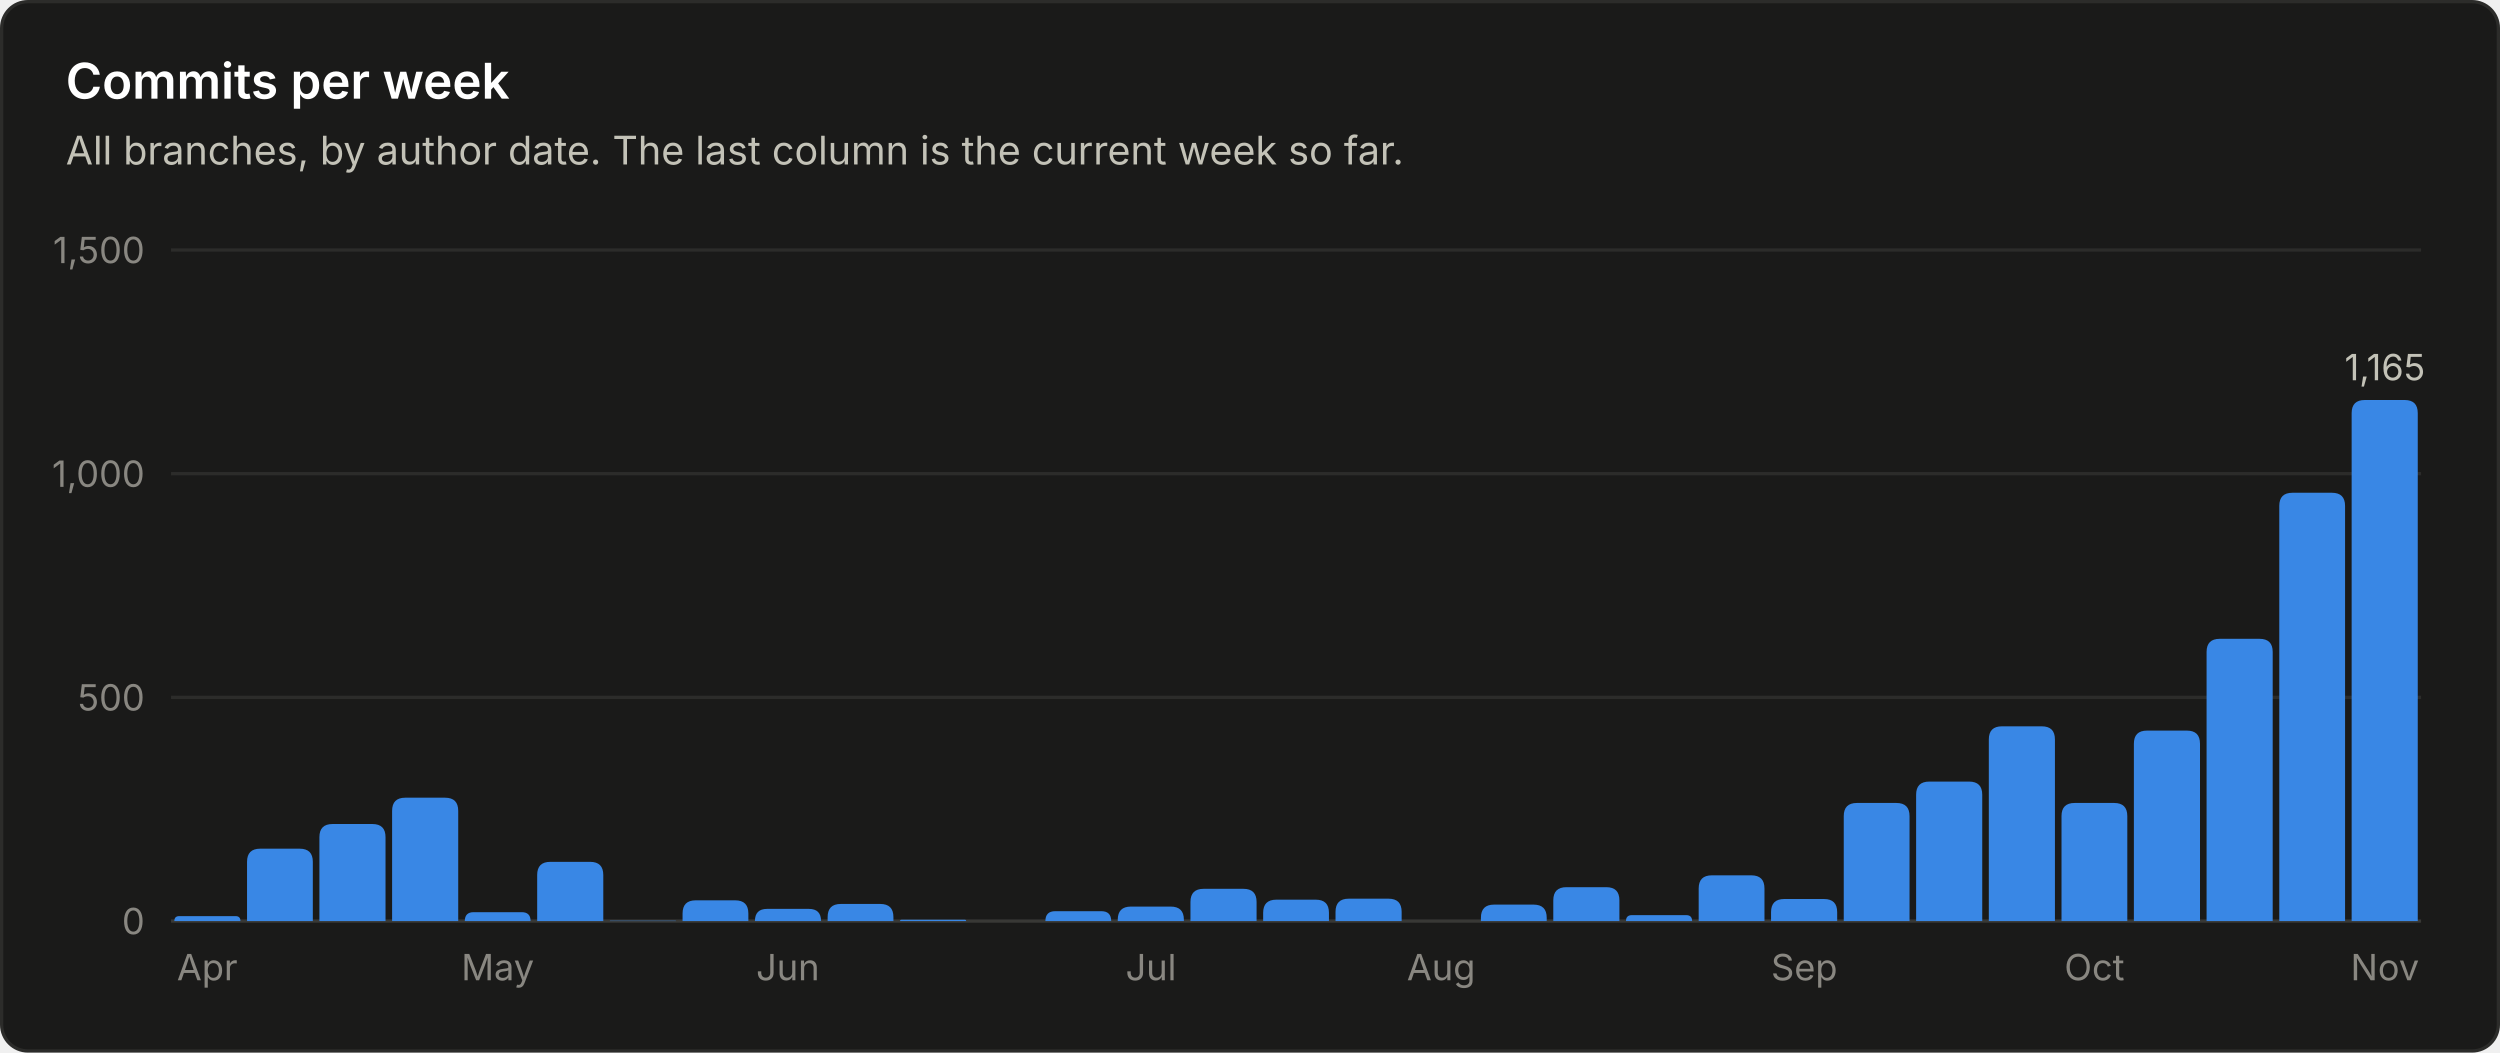
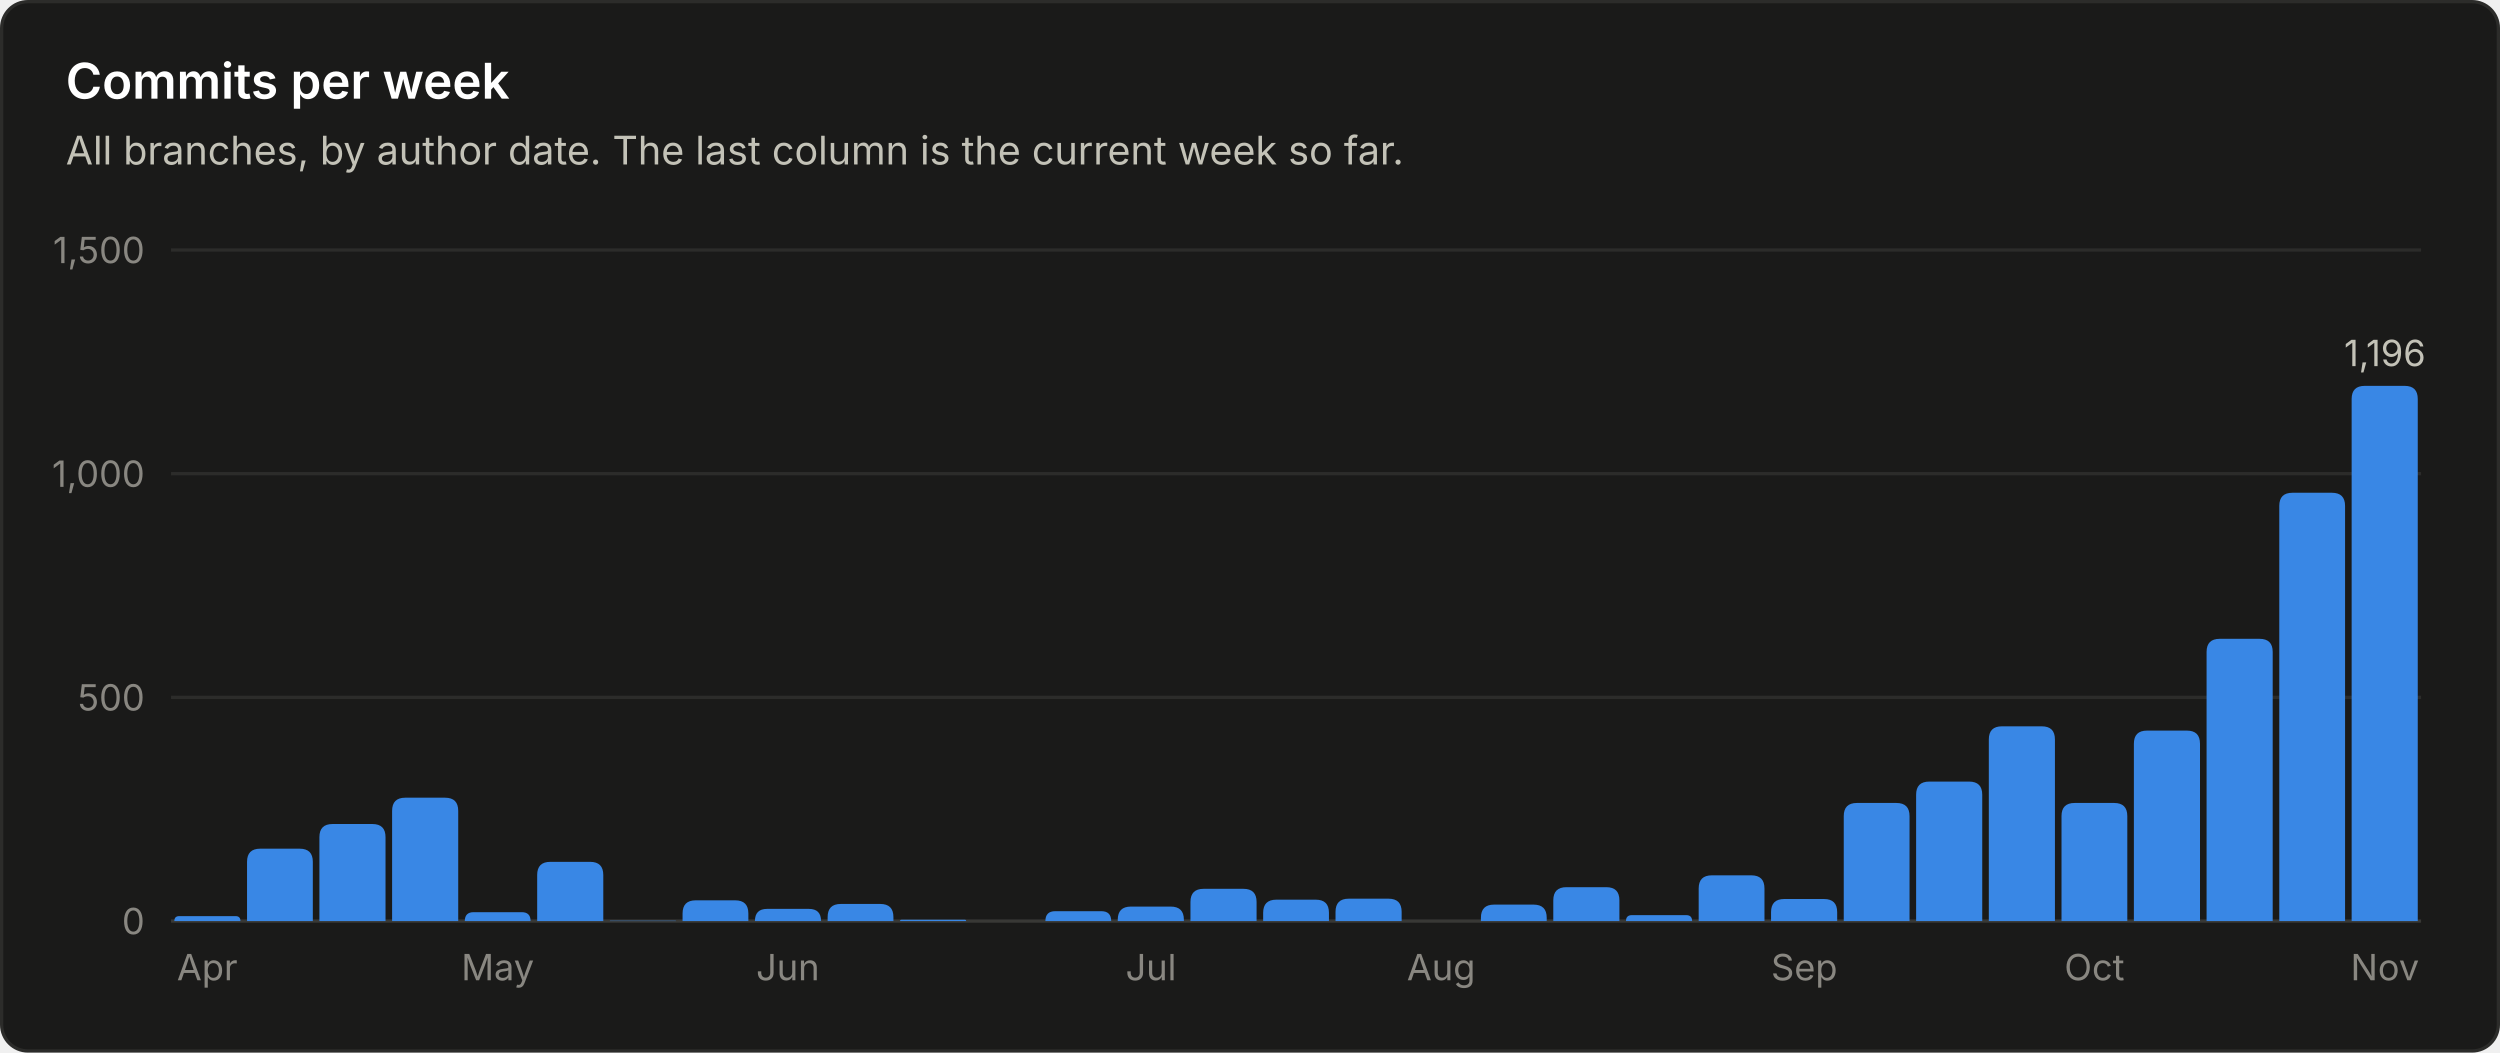
<svg xmlns="http://www.w3.org/2000/svg" viewBox="0 0 760 320" width="760" height="320" role="img" font-family="system-ui, -apple-system, 'Segoe UI', sans-serif">
  <rect x="0.5" y="0.5" width="759" height="319" rx="8" fill="#1a1a19" stroke="#2c2c2a" />
  <text x="20.0" y="30.0" fill="#ffffff" font-size="15" font-weight="600" text-anchor="start">Commits per week</text>
  <text x="20.0" y="50.0" fill="#c3c2b7" font-size="12" font-weight="400" text-anchor="start">All branches, by author date. The last column is the current week so far.</text>
  <line x1="52" y1="280.0" x2="736" y2="280.0" stroke="#383835" stroke-width="1" />
  <text x="44.0" y="284.0" fill="#898781" font-size="11" font-weight="400" text-anchor="end">0</text>
  <line x1="52" y1="212.0" x2="736" y2="212.0" stroke="#2c2c2a" stroke-width="1" />
  <text x="44.0" y="216.0" fill="#898781" font-size="11" font-weight="400" text-anchor="end">500</text>
  <line x1="52" y1="144.0" x2="736" y2="144.0" stroke="#2c2c2a" stroke-width="1" />
  <text x="44.0" y="148.0" fill="#898781" font-size="11" font-weight="400" text-anchor="end">1,000</text>
  <line x1="52" y1="76.0" x2="736" y2="76.0" stroke="#2c2c2a" stroke-width="1" />
  <text x="44.0" y="80.0" fill="#898781" font-size="11" font-weight="400" text-anchor="end">1,500</text>
  <path d="M53.0 280.0 V280.0 Q53.0 278.5 54.5 278.5 H71.6 Q73.1 278.5 73.1 280.0 V280.0 Z" fill="#3987e5" />
  <text x="63.0" y="298.0" fill="#898781" font-size="11" font-weight="400" text-anchor="middle">Apr</text>
  <path d="M75.1 280.0 V262.0 Q75.1 258.0 79.1 258.0 H91.1 Q95.1 258.0 95.1 262.0 V280.0 Z" fill="#3987e5" />
  <path d="M97.1 280.0 V254.5 Q97.1 250.5 101.1 250.5 H113.2 Q117.2 250.5 117.2 254.5 V280.0 Z" fill="#3987e5" />
  <path d="M119.2 280.0 V246.5 Q119.2 242.5 123.2 242.5 H135.3 Q139.3 242.5 139.3 246.5 V280.0 Z" fill="#3987e5" />
  <path d="M141.3 280.0 V280.0 Q141.3 277.3 144.0 277.3 H158.6 Q161.3 277.3 161.3 280.0 V280.0 Z" fill="#3987e5" />
  <text x="151.3" y="298.0" fill="#898781" font-size="11" font-weight="400" text-anchor="middle">May</text>
  <path d="M163.3 280.0 V266.0 Q163.3 262.0 167.3 262.0 H179.4 Q183.4 262.0 183.4 266.0 V280.0 Z" fill="#3987e5" />
  <path d="M185.4 280.0 V280.0 Q185.4 279.9 185.5 279.9 H205.3 Q205.5 279.9 205.5 280.0 V280.0 Z" fill="#3987e5" />
  <path d="M207.5 280.0 V277.7 Q207.5 273.7 211.5 273.7 H223.5 Q227.5 273.7 227.5 277.7 V280.0 Z" fill="#3987e5" />
  <path d="M229.5 280.0 V280.0 Q229.5 276.3 233.2 276.3 H245.9 Q249.6 276.3 249.6 280.0 V280.0 Z" fill="#3987e5" />
  <text x="239.5" y="298.0" fill="#898781" font-size="11" font-weight="400" text-anchor="middle">Jun</text>
  <path d="M251.6 280.0 V278.8 Q251.6 274.8 255.6 274.8 H267.6 Q271.6 274.8 271.6 278.8 V280.0 Z" fill="#3987e5" />
  <path d="M273.6 280.0 V280.0 Q273.6 279.6 274.1 279.6 H293.3 Q293.7 279.6 293.7 280.0 V280.0 Z" fill="#3987e5" />
  <path d="M317.8 280.0 V280.0 Q317.8 277.0 320.8 277.0 H334.8 Q337.8 277.0 337.8 280.0 V280.0 Z" fill="#3987e5" />
  <path d="M339.8 280.0 V279.6 Q339.8 275.6 343.8 275.6 H355.9 Q359.9 275.6 359.9 279.6 V280.0 Z" fill="#3987e5" />
  <text x="349.9" y="298.0" fill="#898781" font-size="11" font-weight="400" text-anchor="middle">Jul</text>
  <path d="M361.9 280.0 V274.2 Q361.9 270.2 365.9 270.2 H378.0 Q382.0 270.2 382.0 274.2 V280.0 Z" fill="#3987e5" />
  <path d="M384.0 280.0 V277.5 Q384.0 273.5 388.0 273.5 H400.0 Q404.0 273.5 404.0 277.5 V280.0 Z" fill="#3987e5" />
  <path d="M406.0 280.0 V277.2 Q406.0 273.2 410.0 273.2 H422.1 Q426.1 273.2 426.1 277.2 V280.0 Z" fill="#3987e5" />
  <text x="438.1" y="298.0" fill="#898781" font-size="11" font-weight="400" text-anchor="middle">Aug</text>
  <path d="M450.2 280.0 V279.0 Q450.2 275.0 454.2 275.0 H466.2 Q470.2 275.0 470.2 279.0 V280.0 Z" fill="#3987e5" />
  <path d="M472.2 280.0 V273.7 Q472.2 269.7 476.2 269.7 H488.3 Q492.3 269.7 492.3 273.7 V280.0 Z" fill="#3987e5" />
  <path d="M494.3 280.0 V280.0 Q494.3 278.2 496.1 278.2 H512.6 Q514.4 278.2 514.4 280.0 V280.0 Z" fill="#3987e5" />
  <path d="M516.4 280.0 V270.1 Q516.4 266.1 520.4 266.1 H532.4 Q536.4 266.1 536.4 270.1 V280.0 Z" fill="#3987e5" />
  <path d="M538.4 280.0 V277.3 Q538.4 273.3 542.4 273.3 H554.5 Q558.5 273.3 558.5 277.3 V280.0 Z" fill="#3987e5" />
  <text x="548.5" y="298.0" fill="#898781" font-size="11" font-weight="400" text-anchor="middle">Sep</text>
  <path d="M560.5 280.0 V248.1 Q560.5 244.1 564.5 244.1 H576.5 Q580.5 244.1 580.5 248.1 V280.0 Z" fill="#3987e5" />
  <path d="M582.5 280.0 V241.6 Q582.5 237.6 586.5 237.6 H598.6 Q602.6 237.6 602.6 241.6 V280.0 Z" fill="#3987e5" />
  <path d="M604.6 280.0 V224.8 Q604.6 220.8 608.6 220.8 H620.7 Q624.7 220.8 624.7 224.8 V280.0 Z" fill="#3987e5" />
  <path d="M626.7 280.0 V248.1 Q626.7 244.1 630.7 244.1 H642.7 Q646.7 244.1 646.7 248.1 V280.0 Z" fill="#3987e5" />
  <text x="636.7" y="298.0" fill="#898781" font-size="11" font-weight="400" text-anchor="middle">Oct</text>
  <path d="M648.7 280.0 V226.1 Q648.7 222.1 652.7 222.1 H664.8 Q668.8 222.1 668.8 226.1 V280.0 Z" fill="#3987e5" />
  <path d="M670.8 280.0 V198.2 Q670.8 194.2 674.8 194.2 H686.9 Q690.9 194.2 690.9 198.2 V280.0 Z" fill="#3987e5" />
  <path d="M692.9 280.0 V153.8 Q692.9 149.8 696.9 149.8 H708.9 Q712.9 149.8 712.9 153.8 V280.0 Z" fill="#3987e5" />
-   <path d="M714.9 280.0 V125.6 Q714.9 121.6 718.9 121.6 H731.0 Q735.0 121.6 735.0 125.6 V280.0 Z" fill="#3987e5" />
-   <text x="725.0" y="115.6" fill="#c3c2b7" font-size="11" font-weight="400" text-anchor="middle">1,165</text>
+   <path d="M714.9 280.0 V121.3 Q714.9 117.3 718.9 117.3 H731.0 Q735.0 117.3 735.0 121.3 V280.0 Z" fill="#3987e5" />
+   <text x="725.0" y="111.3" fill="#c3c2b7" font-size="11" font-weight="400" text-anchor="middle">1,196</text>
  <text x="725.0" y="298.0" fill="#898781" font-size="11" font-weight="400" text-anchor="middle">Nov</text>
</svg>
